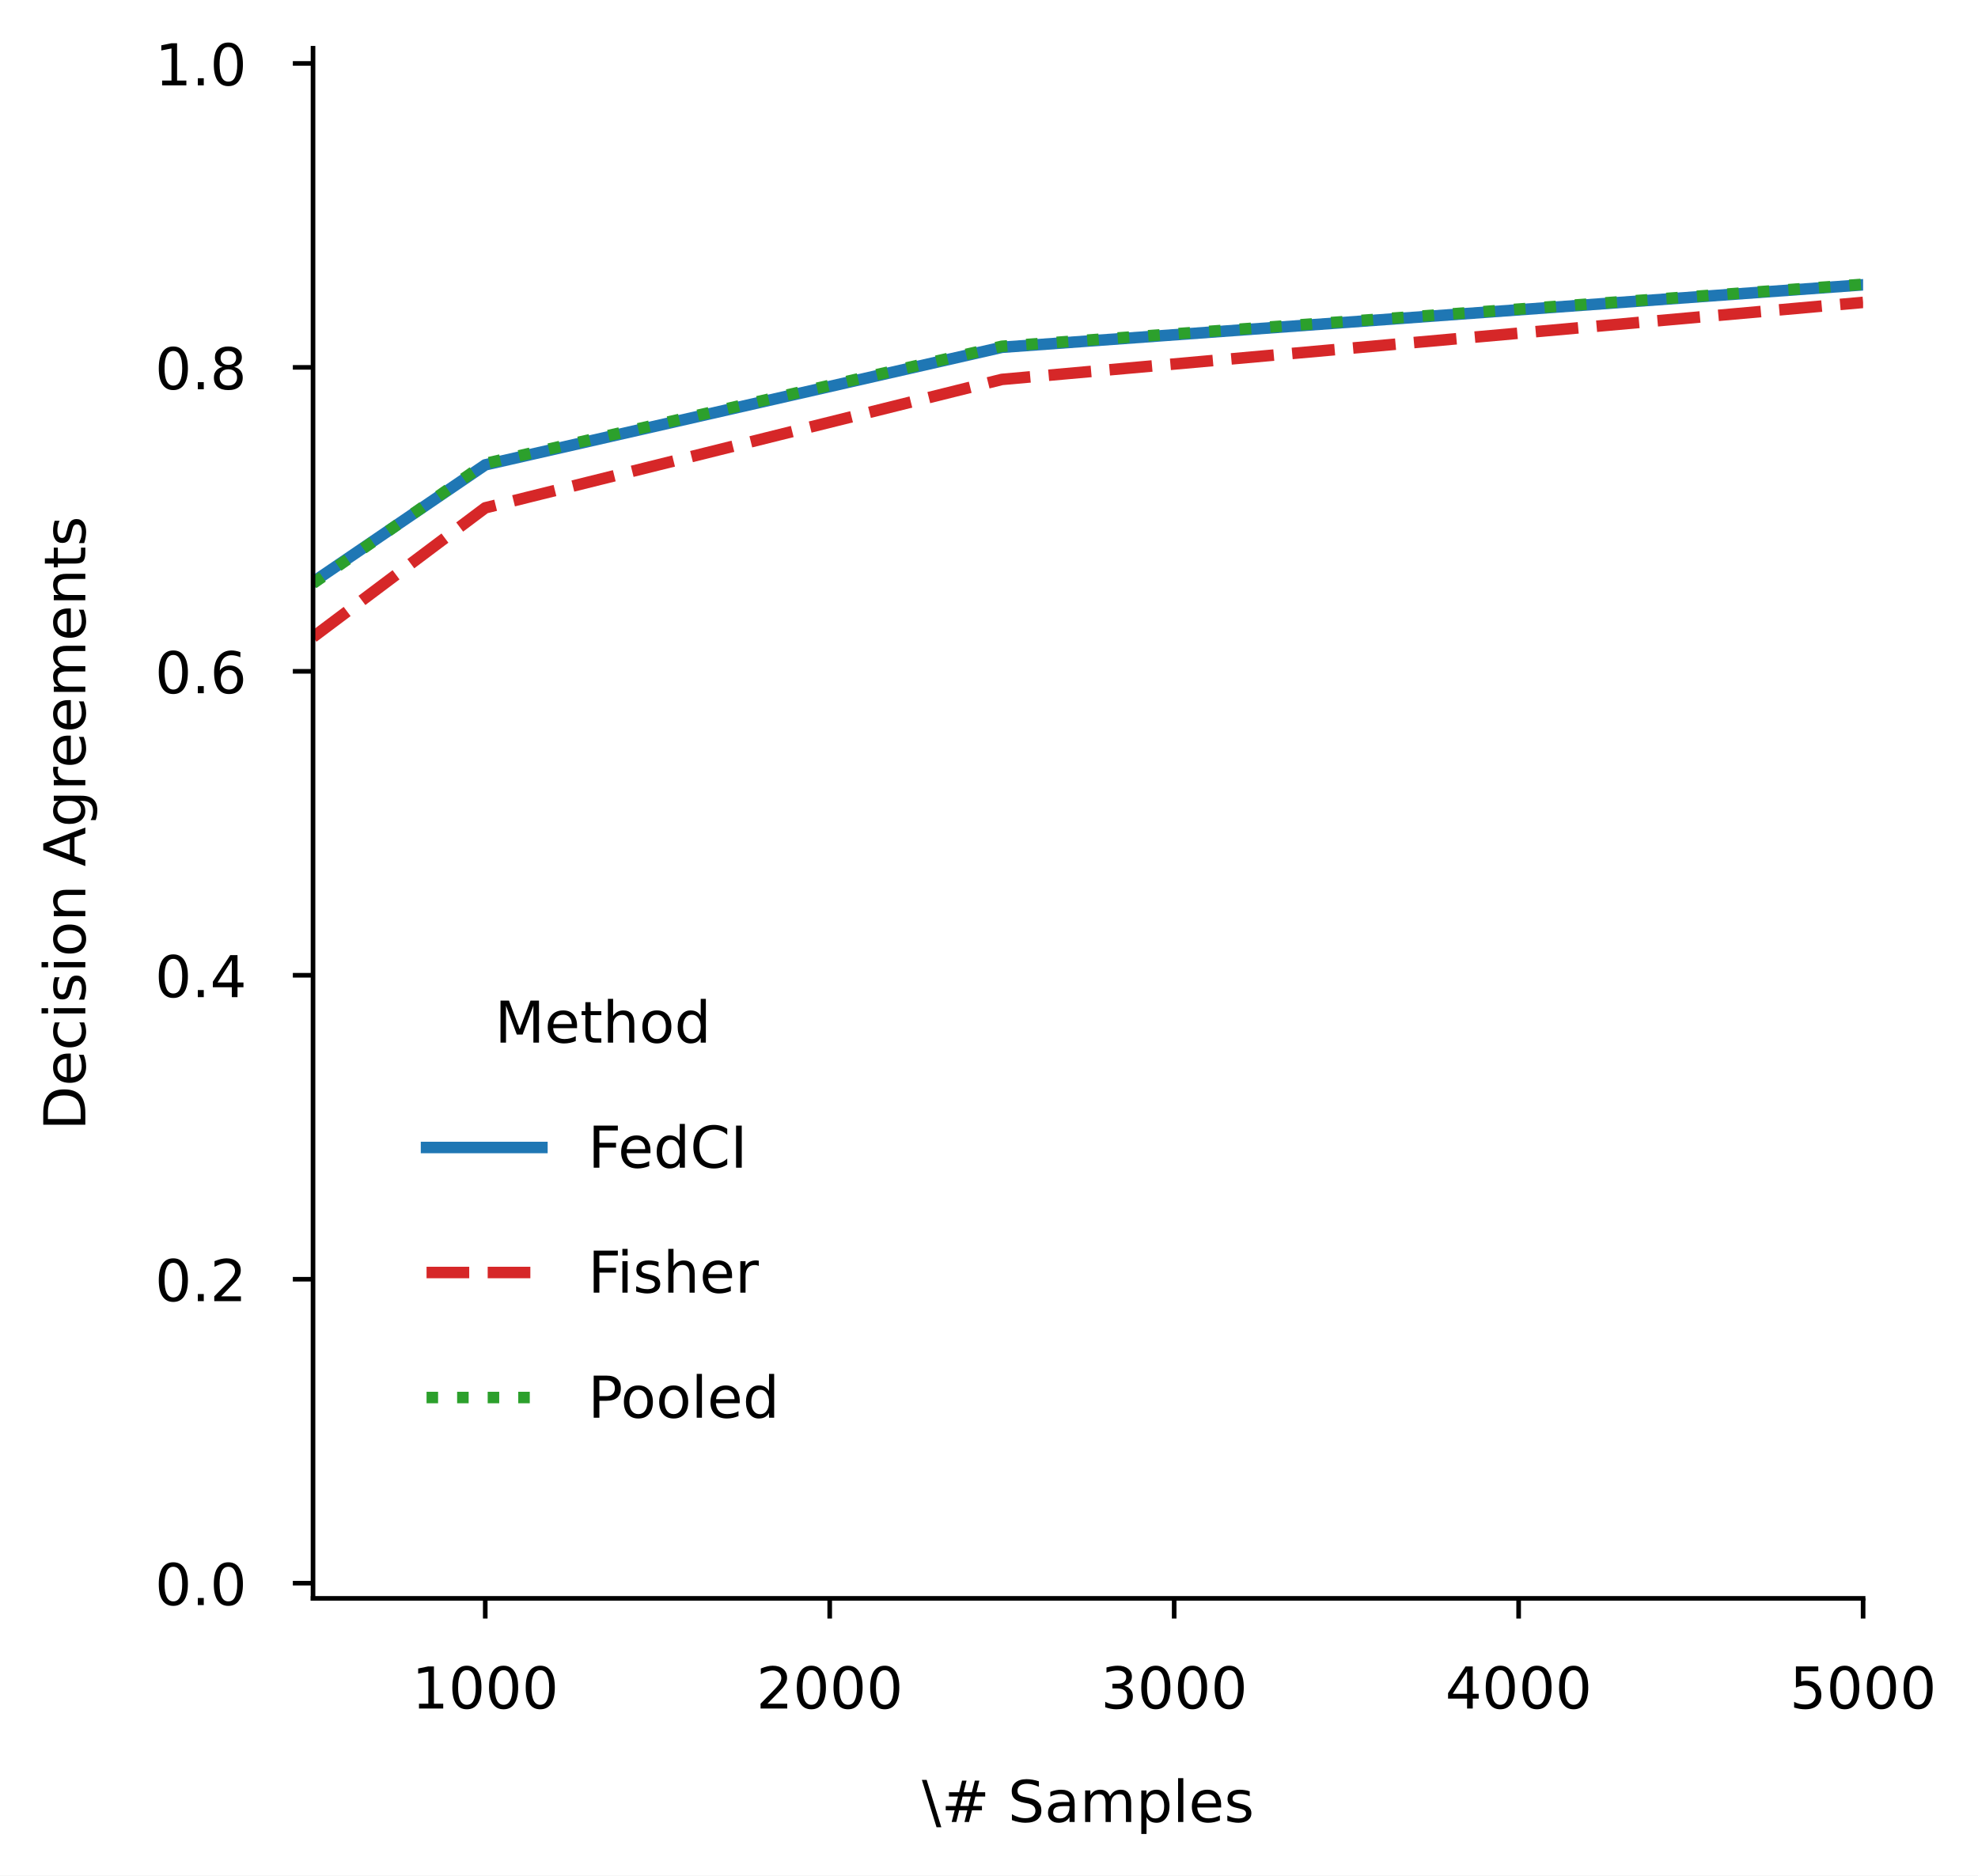
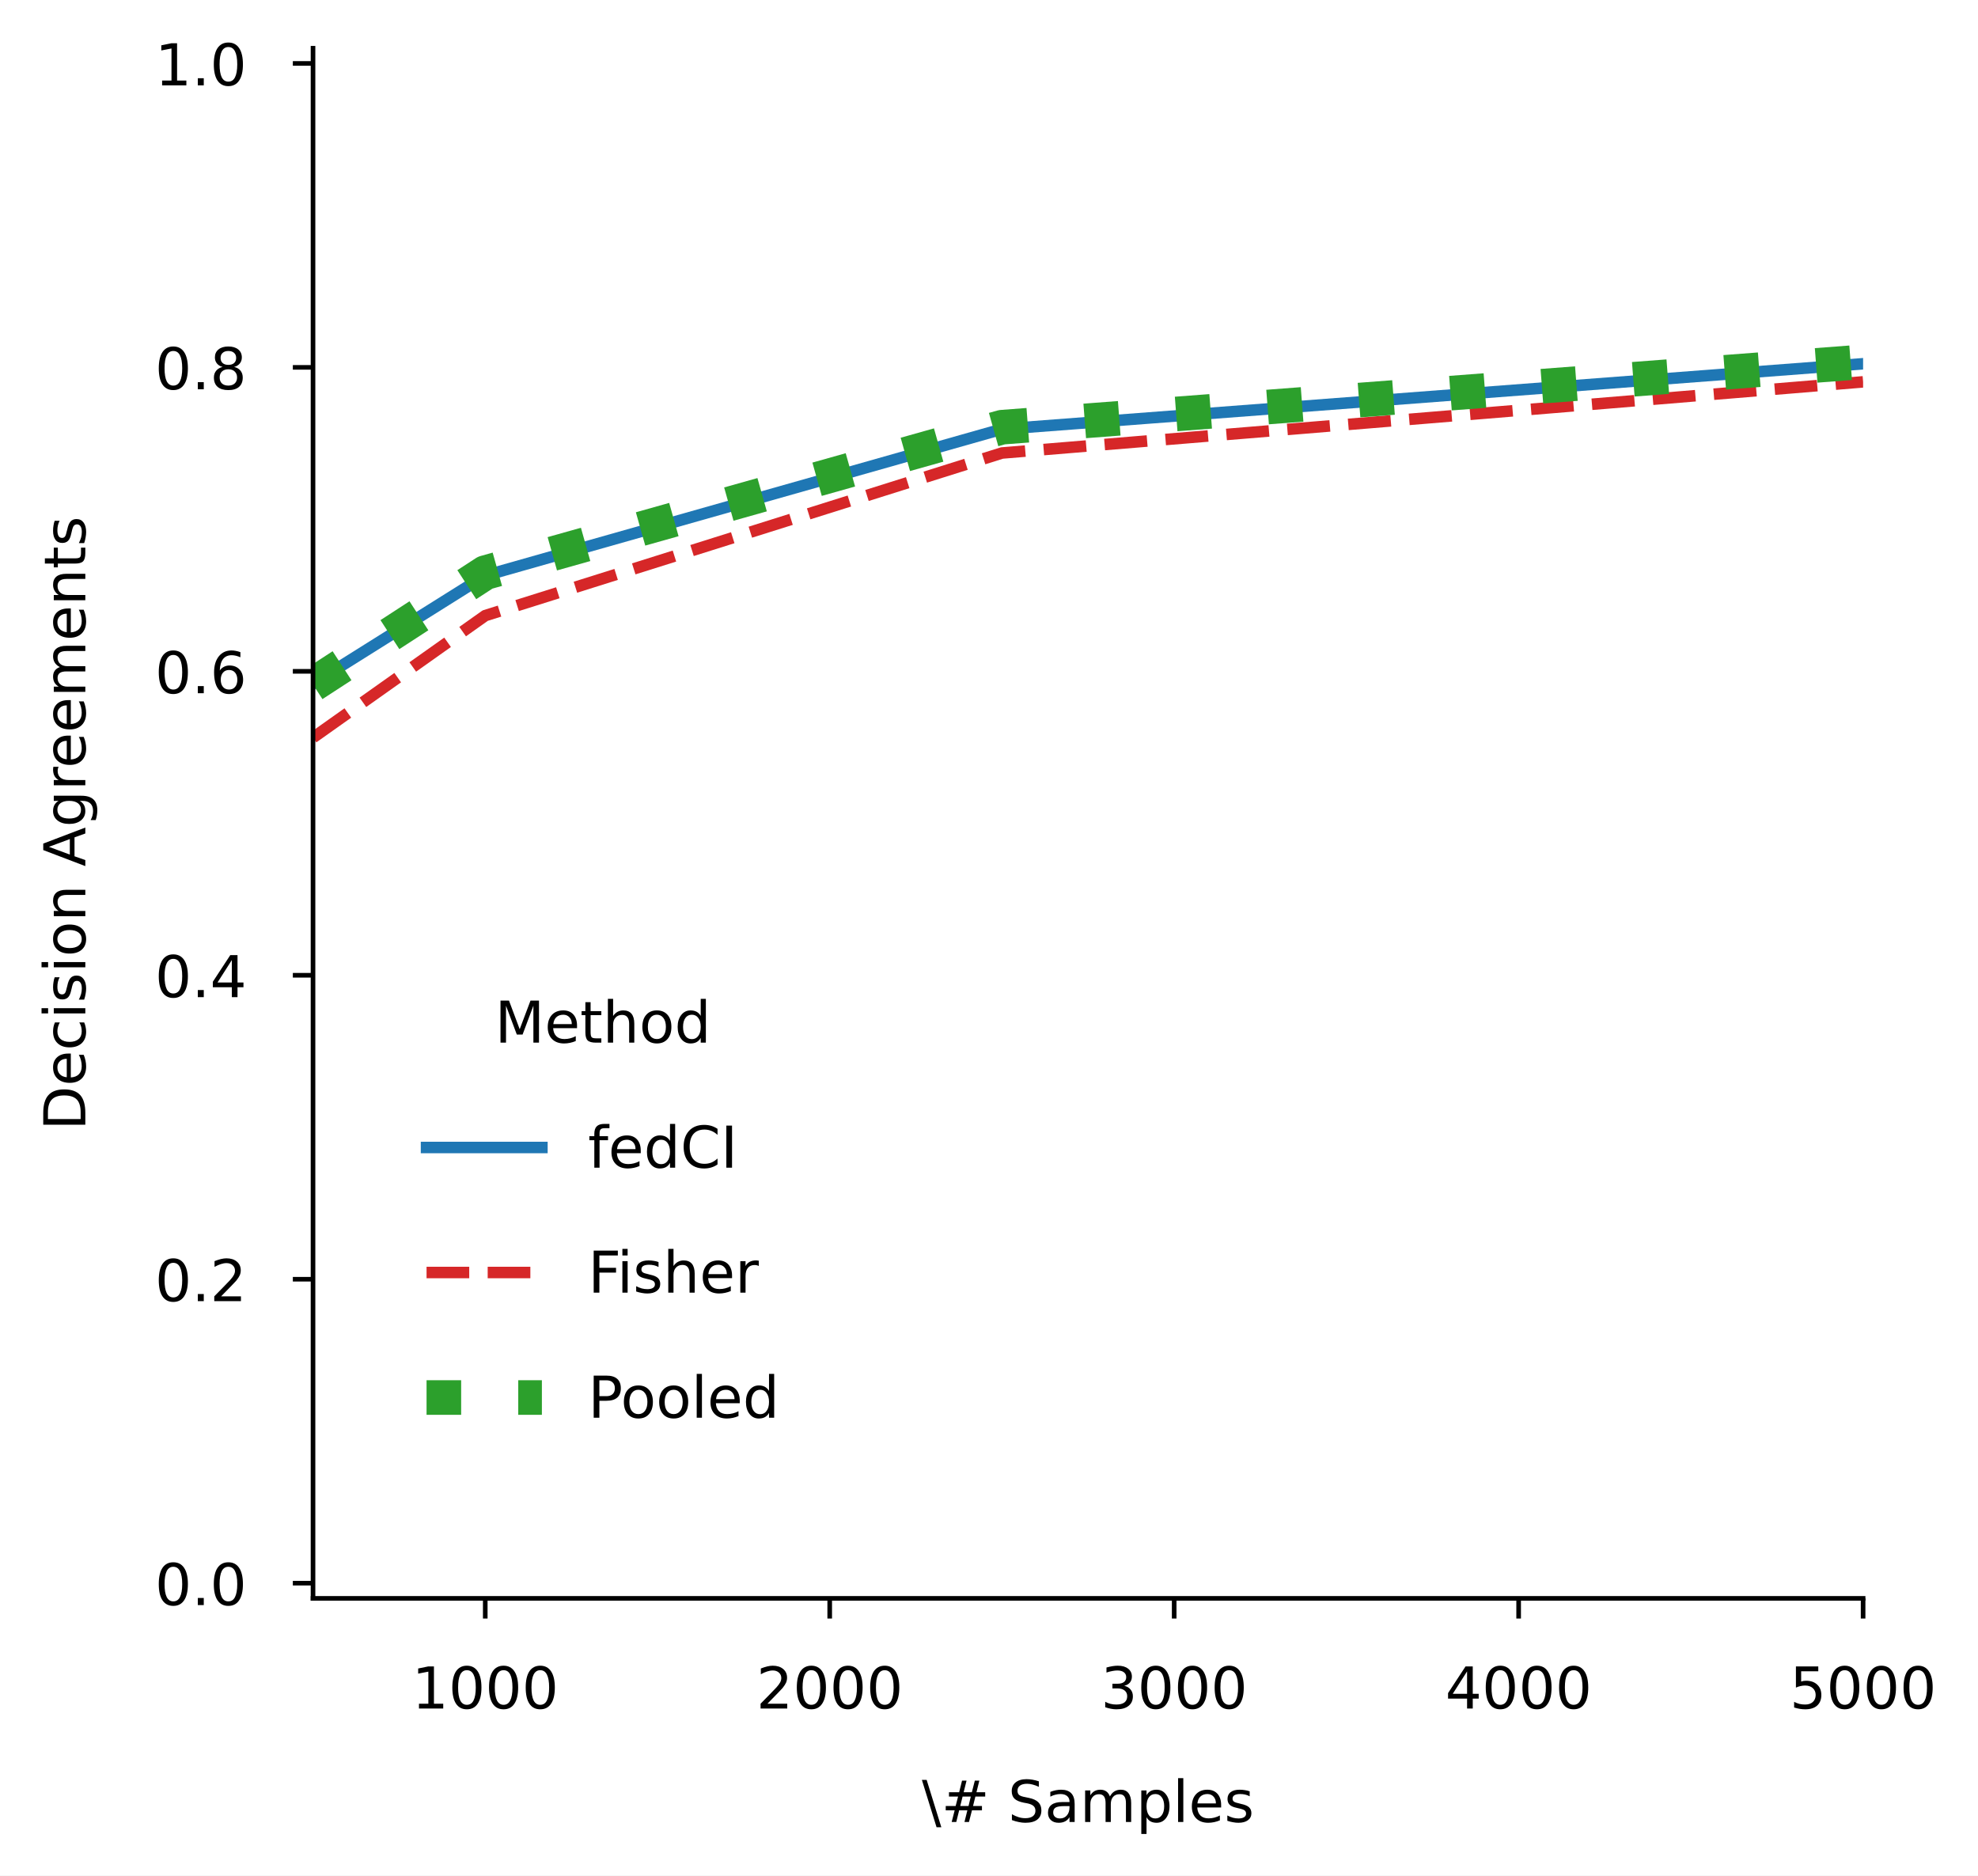
<svg xmlns="http://www.w3.org/2000/svg" xmlns:xlink="http://www.w3.org/1999/xlink" width="343.006pt" height="325.22pt" viewBox="0 0 343.006 325.22" version="1.1">
  <defs>
    <style type="text/css">*{stroke-linejoin: round; stroke-linecap: butt}</style>
  </defs>
  <g id="figure_1">
    <g id="patch_1">
      <path d="M -0 325.22  L 343.006 325.22  L 343.006 0  L -0 0  z " style="fill: #ffffff" />
    </g>
    <g id="axes_1">
      <g id="patch_2">
        <path d="M 54.281 277.164  L 323.081 277.164  L 323.081 8.364  L 54.281 8.364  z " style="fill: #ffffff" />
      </g>
      <g id="line2d_1">
-         <path d="M 54.281 100.934  L 84.148 80.608  L 173.748 60.223  L 323.081 49.386  " clip-path="url(#pdf8bf4fad5)" style="fill: none; stroke: #1f77b4; stroke-width: 2; stroke-linecap: square" />
+         <path d="M 54.281 118.544  L 84.148 99.804  L 173.748 74.414  L 323.081 63.078  " clip-path="url(#pc64654a17c)" style="fill: none; stroke: #1f77b4; stroke-width: 2; stroke-linecap: square" />
      </g>
      <g id="line2d_2">
-         <path d="M 54.281 110.478  L 84.148 88.061  L 173.748 65.791  L 323.081 52.435  " clip-path="url(#pdf8bf4fad5)" style="fill: none; stroke-dasharray: 7.4,3.2; stroke-dashoffset: 0; stroke: #d62728; stroke-width: 2" />
+         <path d="M 54.281 127.914  L 84.148 106.748  L 173.748 78.555  L 323.081 66.215  " clip-path="url(#pc64654a17c)" style="fill: none; stroke-dasharray: 7.4,3.2; stroke-dashoffset: 0; stroke: #d62728; stroke-width: 2" />
      </g>
      <g id="matplotlib.axis_1">
        <g id="xtick_1">
          <g id="line2d_3">
            <defs>
-               <path id="m345c91a85c" d="M 0 0  L 0 3.5  " style="stroke: #000000; stroke-width: 0.8" />
+               <path id="ma139d906f2" d="M 0 0  L 0 3.5  " style="stroke: #000000; stroke-width: 0.8" />
            </defs>
            <g>
-               <use xlink:href="#m345c91a85c" x="84.148" y="277.164" style="stroke: #000000; stroke-width: 0.8" />
+               <use xlink:href="#ma139d906f2" x="84.148" y="277.164" style="stroke: #000000; stroke-width: 0.8" />
            </g>
          </g>
          <g id="text_1">
            <text style="font-size: 10px; font-family: 'DejaVu Sans', 'Bitstream Vera Sans', 'Computer Modern Sans Serif', 'Lucida Grande', 'Verdana', 'Geneva', 'Lucid', 'Arial', 'Helvetica', 'Avant Garde', sans-serif; text-anchor: middle" x="84.148" y="296.262" transform="rotate(-0 84.14792 296.2624)">1000</text>
          </g>
        </g>
        <g id="xtick_2">
          <g id="line2d_4">
            <g>
-               <use xlink:href="#m345c91a85c" x="143.881" y="277.164" style="stroke: #000000; stroke-width: 0.8" />
+               <use xlink:href="#ma139d906f2" x="143.881" y="277.164" style="stroke: #000000; stroke-width: 0.8" />
            </g>
          </g>
          <g id="text_2">
            <text style="font-size: 10px; font-family: 'DejaVu Sans', 'Bitstream Vera Sans', 'Computer Modern Sans Serif', 'Lucida Grande', 'Verdana', 'Geneva', 'Lucid', 'Arial', 'Helvetica', 'Avant Garde', sans-serif; text-anchor: middle" x="143.881" y="296.262" transform="rotate(-0 143.8812 296.2624)">2000</text>
          </g>
        </g>
        <g id="xtick_3">
          <g id="line2d_5">
            <g>
-               <use xlink:href="#m345c91a85c" x="203.615" y="277.164" style="stroke: #000000; stroke-width: 0.8" />
+               <use xlink:href="#ma139d906f2" x="203.615" y="277.164" style="stroke: #000000; stroke-width: 0.8" />
            </g>
          </g>
          <g id="text_3">
            <text style="font-size: 10px; font-family: 'DejaVu Sans', 'Bitstream Vera Sans', 'Computer Modern Sans Serif', 'Lucida Grande', 'Verdana', 'Geneva', 'Lucid', 'Arial', 'Helvetica', 'Avant Garde', sans-serif; text-anchor: middle" x="203.615" y="296.262" transform="rotate(-0 203.6146 296.2624)">3000</text>
          </g>
        </g>
        <g id="xtick_4">
          <g id="line2d_6">
            <g>
-               <use xlink:href="#m345c91a85c" x="263.348" y="277.164" style="stroke: #000000; stroke-width: 0.8" />
+               <use xlink:href="#ma139d906f2" x="263.348" y="277.164" style="stroke: #000000; stroke-width: 0.8" />
            </g>
          </g>
          <g id="text_4">
            <text style="font-size: 10px; font-family: 'DejaVu Sans', 'Bitstream Vera Sans', 'Computer Modern Sans Serif', 'Lucida Grande', 'Verdana', 'Geneva', 'Lucid', 'Arial', 'Helvetica', 'Avant Garde', sans-serif; text-anchor: middle" x="263.348" y="296.262" transform="rotate(-0 263.3479 296.2624)">4000</text>
          </g>
        </g>
        <g id="xtick_5">
          <g id="line2d_7">
            <g>
-               <use xlink:href="#m345c91a85c" x="323.081" y="277.164" style="stroke: #000000; stroke-width: 0.8" />
+               <use xlink:href="#ma139d906f2" x="323.081" y="277.164" style="stroke: #000000; stroke-width: 0.8" />
            </g>
          </g>
          <g id="text_5">
            <text style="font-size: 10px; font-family: 'DejaVu Sans', 'Bitstream Vera Sans', 'Computer Modern Sans Serif', 'Lucida Grande', 'Verdana', 'Geneva', 'Lucid', 'Arial', 'Helvetica', 'Avant Garde', sans-serif; text-anchor: middle" x="323.081" y="296.262" transform="rotate(-0 323.0813 296.2624)">5000</text>
          </g>
        </g>
        <g id="text_6">
          <text style="font-size: 10px; font-family: 'DejaVu Sans', 'Bitstream Vera Sans', 'Computer Modern Sans Serif', 'Lucida Grande', 'Verdana', 'Geneva', 'Lucid', 'Arial', 'Helvetica', 'Avant Garde', sans-serif; text-anchor: middle" x="188.681" y="315.94" transform="rotate(-0 188.6813 315.9405)">\# Samples</text>
        </g>
      </g>
      <g id="matplotlib.axis_2">
        <g id="ytick_1">
          <g id="line2d_8">
            <defs>
-               <path id="m79d9708299" d="M 0 0  L -3.5 0  " style="stroke: #000000; stroke-width: 0.8" />
+               <path id="m418264bb2b" d="M 0 0  L -3.5 0  " style="stroke: #000000; stroke-width: 0.8" />
            </defs>
            <g>
-               <use xlink:href="#m79d9708299" x="54.281" y="274.529" style="stroke: #000000; stroke-width: 0.8" />
+               <use xlink:href="#m418264bb2b" x="54.281" y="274.529" style="stroke: #000000; stroke-width: 0.8" />
            </g>
          </g>
          <g id="text_7">
            <text style="font-size: 10px; font-family: 'DejaVu Sans', 'Bitstream Vera Sans', 'Computer Modern Sans Serif', 'Lucida Grande', 'Verdana', 'Geneva', 'Lucid', 'Arial', 'Helvetica', 'Avant Garde', sans-serif; text-anchor: end" x="42.781" y="278.328" transform="rotate(-0 42.78125 278.3278)">0.0</text>
          </g>
        </g>
        <g id="ytick_2">
          <g id="line2d_9">
            <g>
-               <use xlink:href="#m79d9708299" x="54.281" y="221.823" style="stroke: #000000; stroke-width: 0.8" />
+               <use xlink:href="#m418264bb2b" x="54.281" y="221.823" style="stroke: #000000; stroke-width: 0.8" />
            </g>
          </g>
          <g id="text_8">
            <text style="font-size: 10px; font-family: 'DejaVu Sans', 'Bitstream Vera Sans', 'Computer Modern Sans Serif', 'Lucida Grande', 'Verdana', 'Geneva', 'Lucid', 'Arial', 'Helvetica', 'Avant Garde', sans-serif; text-anchor: end" x="42.781" y="225.622" transform="rotate(-0 42.78125 225.622)">0.2</text>
          </g>
        </g>
        <g id="ytick_3">
          <g id="line2d_10">
            <g>
-               <use xlink:href="#m79d9708299" x="54.281" y="169.117" style="stroke: #000000; stroke-width: 0.8" />
+               <use xlink:href="#m418264bb2b" x="54.281" y="169.117" style="stroke: #000000; stroke-width: 0.8" />
            </g>
          </g>
          <g id="text_9">
            <text style="font-size: 10px; font-family: 'DejaVu Sans', 'Bitstream Vera Sans', 'Computer Modern Sans Serif', 'Lucida Grande', 'Verdana', 'Geneva', 'Lucid', 'Arial', 'Helvetica', 'Avant Garde', sans-serif; text-anchor: end" x="42.781" y="172.916" transform="rotate(-0 42.78125 172.9161)">0.4</text>
          </g>
        </g>
        <g id="ytick_4">
          <g id="line2d_11">
            <g>
-               <use xlink:href="#m79d9708299" x="54.281" y="116.411" style="stroke: #000000; stroke-width: 0.8" />
+               <use xlink:href="#m418264bb2b" x="54.281" y="116.411" style="stroke: #000000; stroke-width: 0.8" />
            </g>
          </g>
          <g id="text_10">
            <text style="font-size: 10px; font-family: 'DejaVu Sans', 'Bitstream Vera Sans', 'Computer Modern Sans Serif', 'Lucida Grande', 'Verdana', 'Geneva', 'Lucid', 'Arial', 'Helvetica', 'Avant Garde', sans-serif; text-anchor: end" x="42.781" y="120.21" transform="rotate(-0 42.78125 120.2102)">0.6</text>
          </g>
        </g>
        <g id="ytick_5">
          <g id="line2d_12">
            <g>
-               <use xlink:href="#m79d9708299" x="54.281" y="63.705" style="stroke: #000000; stroke-width: 0.8" />
+               <use xlink:href="#m418264bb2b" x="54.281" y="63.705" style="stroke: #000000; stroke-width: 0.8" />
            </g>
          </g>
          <g id="text_11">
            <text style="font-size: 10px; font-family: 'DejaVu Sans', 'Bitstream Vera Sans', 'Computer Modern Sans Serif', 'Lucida Grande', 'Verdana', 'Geneva', 'Lucid', 'Arial', 'Helvetica', 'Avant Garde', sans-serif; text-anchor: end" x="42.781" y="67.504" transform="rotate(-0 42.78125 67.50432)">0.8</text>
          </g>
        </g>
        <g id="ytick_6">
          <g id="line2d_13">
            <g>
-               <use xlink:href="#m79d9708299" x="54.281" y="10.999" style="stroke: #000000; stroke-width: 0.8" />
+               <use xlink:href="#m418264bb2b" x="54.281" y="10.999" style="stroke: #000000; stroke-width: 0.8" />
            </g>
          </g>
          <g id="text_12">
            <text style="font-size: 10px; font-family: 'DejaVu Sans', 'Bitstream Vera Sans', 'Computer Modern Sans Serif', 'Lucida Grande', 'Verdana', 'Geneva', 'Lucid', 'Arial', 'Helvetica', 'Avant Garde', sans-serif; text-anchor: end" x="42.781" y="14.798" transform="rotate(-0 42.78125 14.79844)">1.0</text>
          </g>
        </g>
        <g id="text_13">
          <text style="font-size: 10px; font-family: 'DejaVu Sans', 'Bitstream Vera Sans', 'Computer Modern Sans Serif', 'Lucida Grande', 'Verdana', 'Geneva', 'Lucid', 'Arial', 'Helvetica', 'Avant Garde', sans-serif; text-anchor: middle" x="14.798" y="142.764" transform="rotate(-90 14.79844 142.7639)">Decision Agreements</text>
        </g>
      </g>
      <g id="line2d_14">
-         <path d="M 54.281 101.17  L 84.148 80.372  L 173.748 60.046  L 323.081 49.297  " clip-path="url(#pdf8bf4fad5)" style="fill: none; stroke-dasharray: 2,3.3; stroke-dashoffset: 0; stroke: #2ca02c; stroke-width: 2" />
+         <path d="M 54.281 118.712  L 84.148 99.302  L 173.748 74.079  L 323.081 62.743  " clip-path="url(#pc64654a17c)" style="fill: none; stroke-dasharray: 6,9.9; stroke-dashoffset: 0; stroke: #2ca02c; stroke-width: 6" />
      </g>
      <g id="patch_3">
        <path d="M 54.281 277.164  L 54.281 8.364  " style="fill: none; stroke: #000000; stroke-width: 0.8; stroke-linejoin: miter; stroke-linecap: square" />
      </g>
      <g id="patch_4">
        <path d="M 54.281 277.164  L 323.081 277.164  " style="fill: none; stroke: #000000; stroke-width: 0.8; stroke-linejoin: miter; stroke-linecap: square" />
      </g>
      <g id="legend_1">
        <g id="text_14">
          <text style="font-size: 10px; font-family: 'DejaVu Sans', 'Bitstream Vera Sans', 'Computer Modern Sans Serif', 'Lucida Grande', 'Verdana', 'Geneva', 'Lucid', 'Arial', 'Helvetica', 'Avant Garde', sans-serif; text-anchor: start" x="85.808" y="180.802" transform="rotate(-0 85.80831 180.8024)">Method</text>
        </g>
        <g id="line2d_15">
          <path d="M 73.969 198.98  L 83.969 198.98  L 93.969 198.98  " style="fill: none; stroke: #1f77b4; stroke-width: 2; stroke-linecap: square" />
        </g>
        <g id="text_15">
-           <text style="font-size: 10px; font-family: 'DejaVu Sans', 'Bitstream Vera Sans', 'Computer Modern Sans Serif', 'Lucida Grande', 'Verdana', 'Geneva', 'Lucid', 'Arial', 'Helvetica', 'Avant Garde', sans-serif; text-anchor: start" x="101.969" y="202.48" transform="rotate(-0 101.9693 202.4805)">FedCI</text>
+           <text style="font-size: 10px; font-family: 'DejaVu Sans', 'Bitstream Vera Sans', 'Computer Modern Sans Serif', 'Lucida Grande', 'Verdana', 'Geneva', 'Lucid', 'Arial', 'Helvetica', 'Avant Garde', sans-serif; text-anchor: start" x="101.969" y="202.48" transform="rotate(-0 101.9693 202.4805)">fedCI</text>
        </g>
        <g id="line2d_16">
          <path d="M 73.969 220.659  L 83.969 220.659  L 93.969 220.659  " style="fill: none; stroke-dasharray: 7.4,3.2; stroke-dashoffset: 0; stroke: #d62728; stroke-width: 2" />
        </g>
        <g id="text_16">
          <text style="font-size: 10px; font-family: 'DejaVu Sans', 'Bitstream Vera Sans', 'Computer Modern Sans Serif', 'Lucida Grande', 'Verdana', 'Geneva', 'Lucid', 'Arial', 'Helvetica', 'Avant Garde', sans-serif; text-anchor: start" x="101.969" y="224.159" transform="rotate(-0 101.9693 224.1586)">Fisher</text>
        </g>
        <g id="line2d_17">
-           <path d="M 73.969 242.337  L 83.969 242.337  L 93.969 242.337  " style="fill: none; stroke-dasharray: 2,3.3; stroke-dashoffset: 0; stroke: #2ca02c; stroke-width: 2" />
+           <path d="M 73.969 242.337  L 83.969 242.337  L 93.969 242.337  " style="fill: none; stroke-dasharray: 6,9.9; stroke-dashoffset: 0; stroke: #2ca02c; stroke-width: 6" />
        </g>
        <g id="text_17">
          <text style="font-size: 10px; font-family: 'DejaVu Sans', 'Bitstream Vera Sans', 'Computer Modern Sans Serif', 'Lucida Grande', 'Verdana', 'Geneva', 'Lucid', 'Arial', 'Helvetica', 'Avant Garde', sans-serif; text-anchor: start" x="101.969" y="245.837" transform="rotate(-0 101.9693 245.8367)">Pooled</text>
        </g>
      </g>
    </g>
  </g>
  <defs>
-     <clipPath id="pdf8bf4fad5">
+     <clipPath id="pc64654a17c">
      <rect x="54.281" y="8.364" width="268.8" height="268.8" />
    </clipPath>
  </defs>
</svg>
